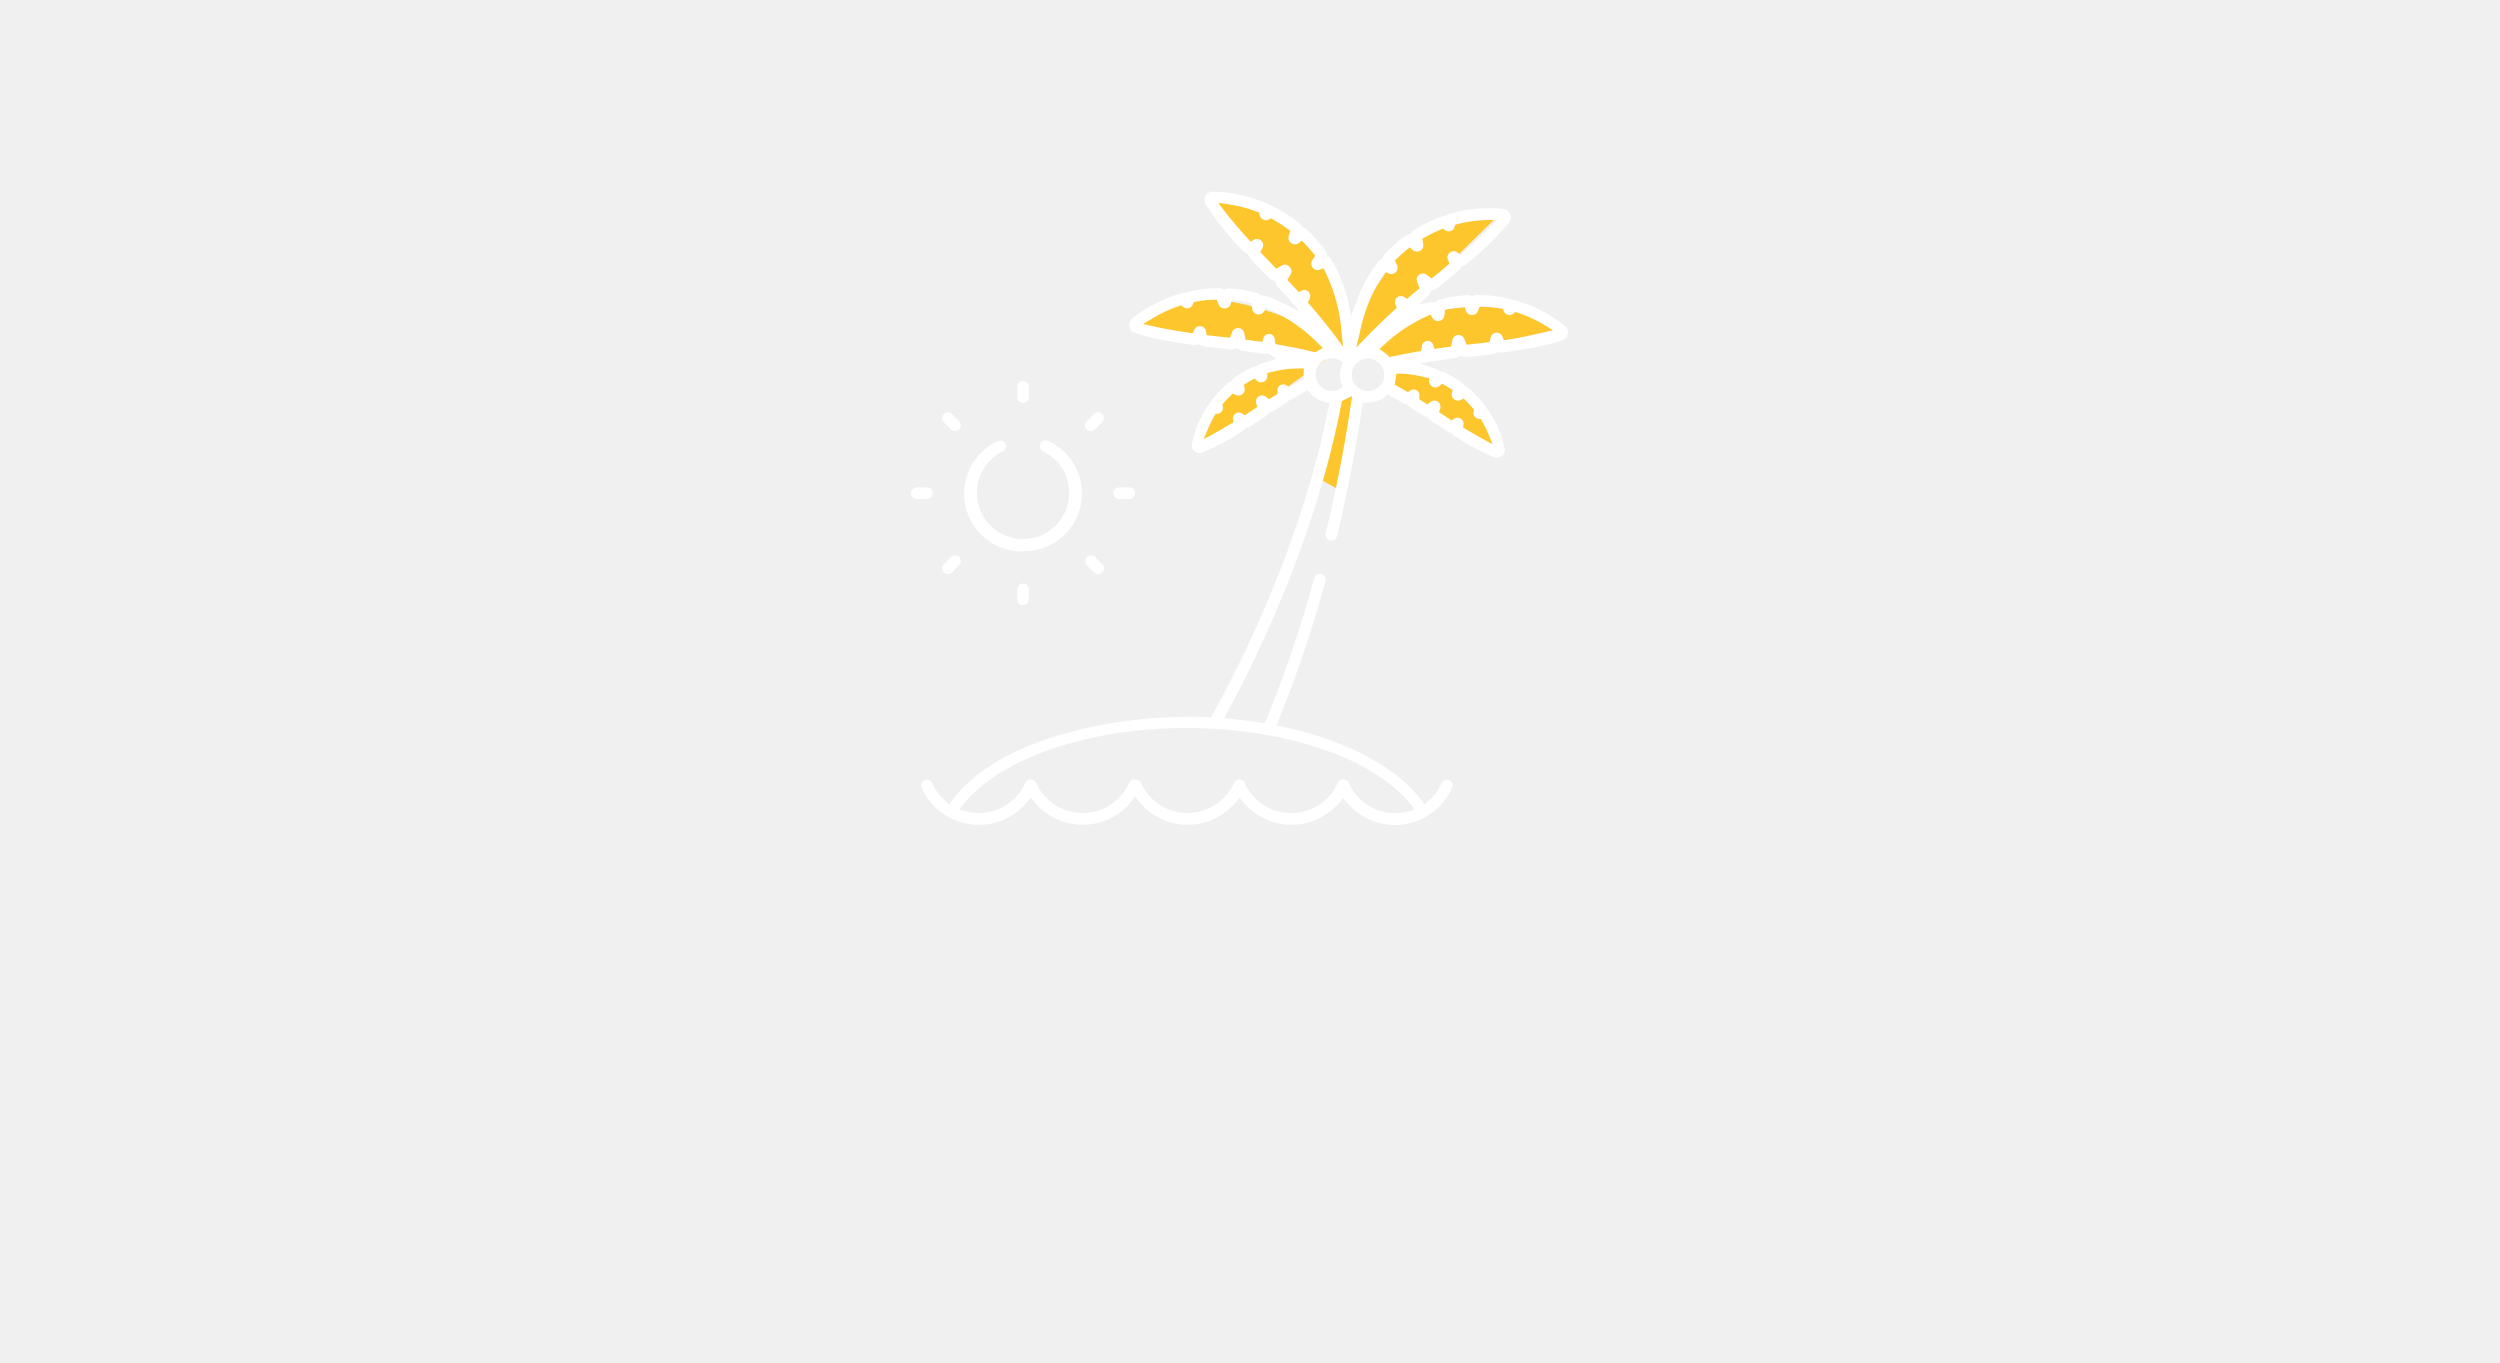
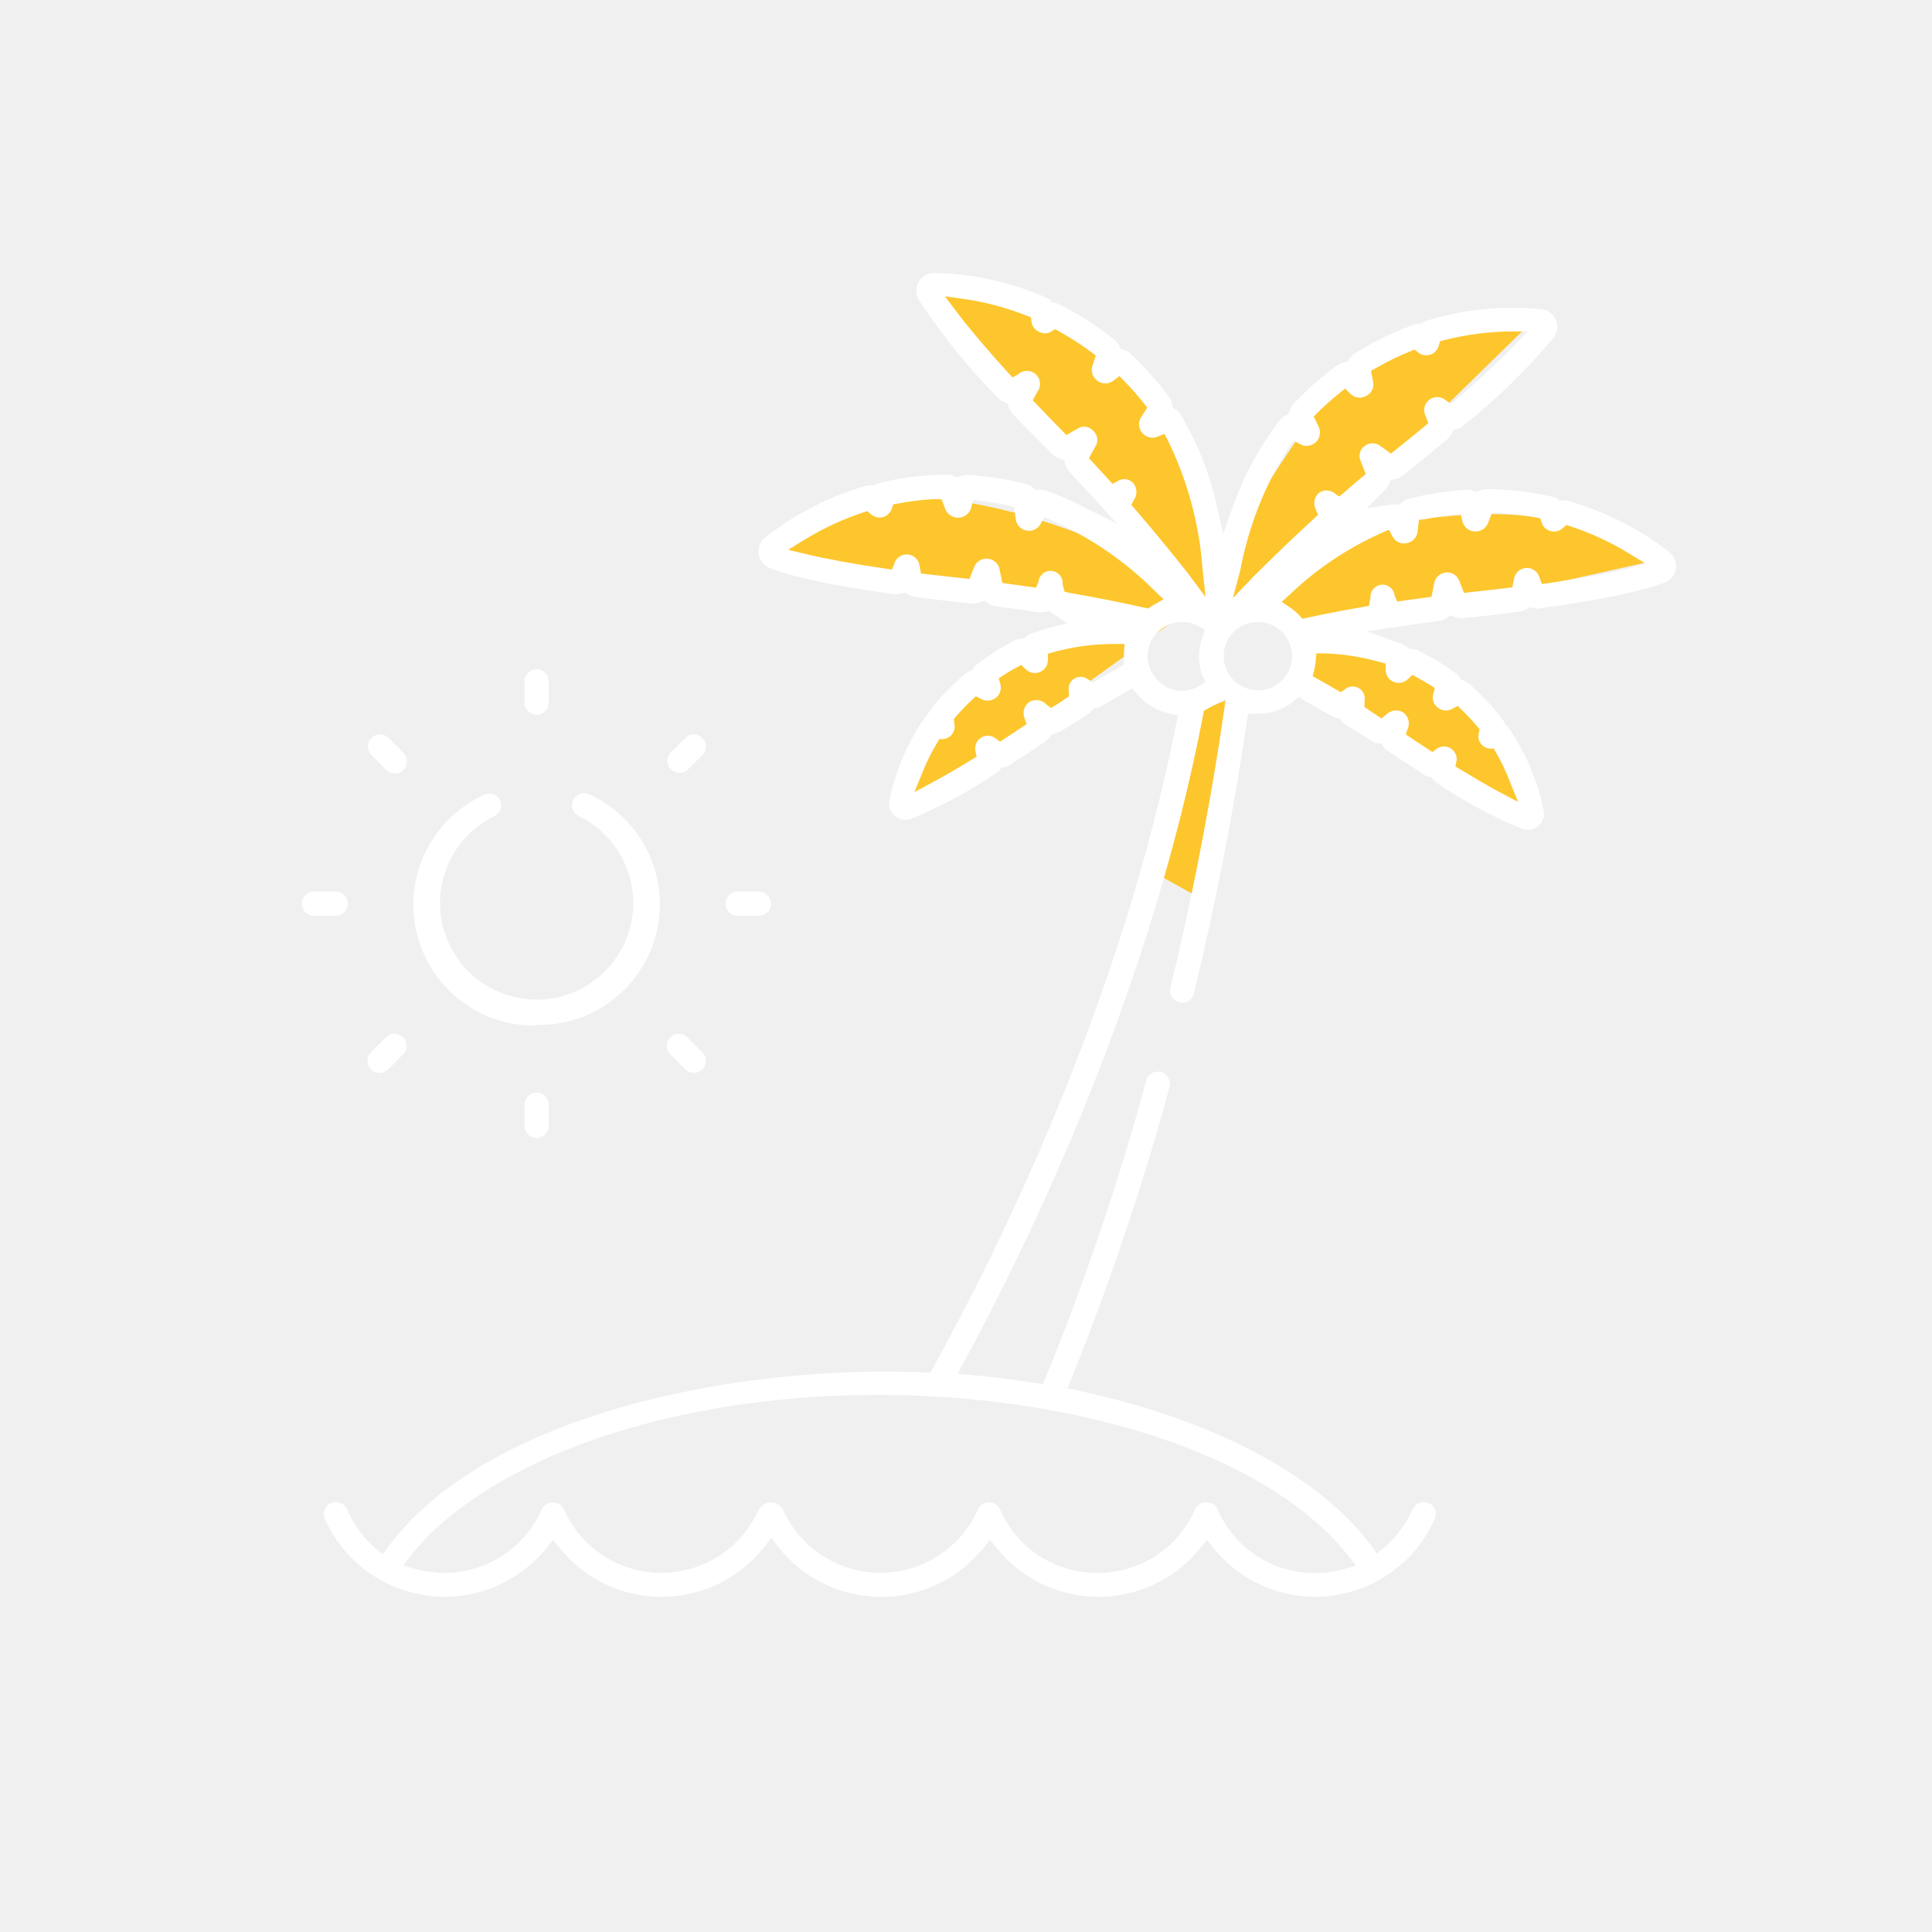
- <svg xmlns="http://www.w3.org/2000/svg" viewBox="0 0 433 236">
-   <path fill="#fdc62d" d="M231.65 69.61l-3.67 13.04 3.71 2.06 4.4-16.82-4.44 1.72z" />
-   <path d="M239.79 62.59l2.21 6 8 4.3 8.44 4.63s1-5.66-3.25-8.06-8.54-5-8.54-5l-1.75-1.88 25-5.6s-5.77-4.62-16.51-3.71-11.39 1.2-11.39 1.2l18.15-17.76s-12.69 2.57-15.6 4.8-10.79 15.6-10.79 15.6-4-14.23-8.84-17.83S209.67 34 209.67 34L229 57.81s-11.48-6.19-21.08-6-10.81 5.32-10.81 5.32l26.4 4.67s-12.87 6.56-13.8 9.34-2 6.89-2 6.89l23.73-17.08z" fill="#fdc62d" />
-   <path d="M177.19 69.77a1 1 0 0 0 1-1V67a1 1 0 1 0-2 0v1.76a1 1 0 0 0 1 1.01zM177.19 104.82a1 1 0 0 0 1-1v-1.75a1 1 0 0 0-2 0v1.75a1 1 0 0 0 1 1zM164.71 74.35a1 1 0 1 0 1.42-1.41l-1.24-1.24a1 1 0 0 0-1.42 0 1 1 0 0 0-.29.7 1 1 0 0 0 .29.71zM189.67 96.48a1 1 0 0 0-1.41 0 1 1 0 0 0 0 1.42l1.24 1.24a1 1 0 0 0 .71.29 1 1 0 0 0 .71-.29 1 1 0 0 0 .29-.71 1 1 0 0 0-.29-.7zM161.55 85.42a1 1 0 0 0-1-1h-1.76a1 1 0 0 0 0 2h1.76a1 1 0 0 0 1-1zM196.6 85.42a1 1 0 0 0-1-1h-1.76a1 1 0 0 0 0 2h1.76a1 1 0 0 0 1-1zM163.18 98.43a1 1 0 0 0 .29.71 1 1 0 0 0 1.42 0l1.24-1.24a1 1 0 0 0 0-1.42 1 1 0 0 0-.71-.29 1 1 0 0 0-.71.29l-1.24 1.25a1 1 0 0 0-.29.7zM189.67 74.35l1.25-1.24a1 1 0 0 0 .29-.71 1 1 0 0 0-1-1 1 1 0 0 0-.71.3l-1.24 1.24a1 1 0 1 0 1.41 1.41z" fill="#fff" />
-   <path d="M262.42 52a1.1 1.1 0 0 0-.35-.05h-.19l-.17-.09a1.35 1.35 0 0 0-.35-.14 24.94 24.94 0 0 0-5.52-.65 1.38 1.38 0 0 0-.56.12l-.27.12-.27-.1a1.27 1.27 0 0 0-.58-.1 25.53 25.53 0 0 0-4.78.76 1.41 1.41 0 0 0-.56.28l-.22.19h-.3a1.3 1.3 0 0 0-.34 0l-2.08.32 1.49-1.48a1.81 1.81 0 0 0 .38-.55l.14-.33.36-.07a1.73 1.73 0 0 0 .7-.33l.28-.23c.8-.64 1.91-1.54 3.29-2.69a1.41 1.41 0 0 0 .41-.53l.14-.27.29-.09a1.42 1.42 0 0 0 .58-.31 52.33 52.33 0 0 0 7.45-7.27 1.47 1.47 0 0 0-1-2.34 24.37 24.37 0 0 0-9.51.94 1.74 1.74 0 0 0-.34.16l-.15.1h-.18a1.16 1.16 0 0 0-.37.07 24.92 24.92 0 0 0-5 2.43 1.27 1.27 0 0 0-.4.4l-.15.25-.3.06a1.23 1.23 0 0 0-.54.23 25.73 25.73 0 0 0-3.64 3.19 1.43 1.43 0 0 0-.31.55l-.09.28-.26.13a1.34 1.34 0 0 0-.47.38 25.59 25.59 0 0 0-3.84 7.17l-.79 2.2-.52-2.28a25.4 25.4 0 0 0-3-7.56 1.24 1.24 0 0 0-.41-.44l-.25-.16-.05-.29a1.42 1.42 0 0 0-.25-.58 25.65 25.65 0 0 0-3.22-3.62 1.28 1.28 0 0 0-.51-.29l-.28-.09-.12-.27a1.43 1.43 0 0 0-.36-.45 25 25 0 0 0-4.68-3 1.9 1.9 0 0 0-.36-.12h-.18l-.14-.12a1.61 1.61 0 0 0-.31-.19 24.12 24.12 0 0 0-9.34-2.06 1.45 1.45 0 0 0-1.27.74 1.42 1.42 0 0 0 0 1.46 52.16 52.16 0 0 0 6.53 8.1 1.36 1.36 0 0 0 .54.38l.28.12.1.29a1.58 1.58 0 0 0 .35.58c1.23 1.3 2.22 2.31 3 3.06l.25.25a1.57 1.57 0 0 0 .66.41l.35.11.1.35a1.68 1.68 0 0 0 .4.71c.47.49.94 1 1.39 1.48l2.47 2.77-3.3-1.64a21.82 21.82 0 0 0-2.59-1.1 1.32 1.32 0 0 0-.59-.07h-.3l-.23-.19a1.61 1.61 0 0 0-.55-.29 25.67 25.67 0 0 0-4.78-.75 1.41 1.41 0 0 0-.58.09l-.28.11-.27-.12a1.31 1.31 0 0 0-.55-.13 24.52 24.52 0 0 0-5.53.66 1.28 1.28 0 0 0-.34.14l-.17.09H205a1 1 0 0 0-.36 0 24.17 24.17 0 0 0-8.51 4.33 1.47 1.47 0 0 0 .41 2.51c1.34.51 4.19 1.28 10.19 2.11a1.48 1.48 0 0 0 .66-.05l.29-.08.26.16a1.74 1.74 0 0 0 .64.22c1.26.16 2.61.32 4 .47l.57.06a1.65 1.65 0 0 0 .76-.1l.34-.14.3.21a1.75 1.75 0 0 0 .76.28c1.1.14 2.2.29 3.27.45a1.61 1.61 0 0 0 .69 0l.29-.08 1.58 1-1.45.45a16 16 0 0 0-1.57.5 1.26 1.26 0 0 0-.39.23l-.17.15h-.22a1.43 1.43 0 0 0-.46.13 19.56 19.56 0 0 0-3.18 1.91 1.3 1.3 0 0 0-.3.32l-.12.19-.22.08a1.17 1.17 0 0 0-.36.21 19.51 19.51 0 0 0-2.92 3.11 1.23 1.23 0 0 0-.14.25l-.17.23a.91.91 0 0 0-.18.21 18.52 18.52 0 0 0-2.85 6.75 1.29 1.29 0 0 0 .45 1.27 1.32 1.32 0 0 0 1.33.25 38.73 38.73 0 0 0 7-3.76 1.61 1.61 0 0 0 .37-.32l.14-.19h.23a1.41 1.41 0 0 0 .45-.2c1.11-.71 2-1.31 2.65-1.75l.27-.17a1.52 1.52 0 0 0 .4-.4l.15-.23.28-.06a1.5 1.5 0 0 0 .54-.22c.71-.45 1.42-.9 2.11-1.32a1.7 1.7 0 0 0 .38-.33l.15-.19h.24A1.42 1.42 0 0 0 224 69c.68-.4 1.36-.79 2-1.16l.5-.28.37.44a4.86 4.86 0 0 0 2.74 1.67l.67.14-.14.66c-4.57 23-14.59 43.31-20.16 53.38l-.21.37h-.42c-15.76-.68-36.43 3.52-44.51 14.48l-.43.59-.56-.47a8.88 8.88 0 0 1-2.39-3.18 1 1 0 0 0-.55-.53 1 1 0 0 0-.77 0 1 1 0 0 0-.52.55 1 1 0 0 0 0 .77 10.84 10.84 0 0 0 18.38 2.36l.53-.67.54.67a10.77 10.77 0 0 0 8.44 4.06h.08a10.81 10.81 0 0 0 8.48-4.18l.54-.7.54.7a10.76 10.76 0 0 0 8.47 4.18h.07a10.76 10.76 0 0 0 8.45-4.06l.54-.67.54.67a10.75 10.75 0 0 0 8.44 4.06 10.79 10.79 0 0 0 8.44-4l.54-.67.53.67a10.83 10.83 0 0 0 18.34-2.4 1 1 0 0 0-.51-1.32 1 1 0 0 0-.76 0 1 1 0 0 0-.56.53 8.82 8.82 0 0 1-2.4 3.19l-.56.47-.43-.59c-4.3-5.85-13.2-10.56-24.4-12.92l-.8-.16.31-.77a217.14 217.14 0 0 0 8.17-24.24 1 1 0 0 0-.09-.76 1 1 0 0 0-1.84.22 214.51 214.51 0 0 1-8.35 24.66l-.21.5-.54-.08c-1.8-.29-3.66-.52-5.52-.69l-1-.09.49-.92c5.53-10.18 15.45-30.7 19.84-53.66l.06-.33 1.81-1-.22 1.31c-.74 5.08-2.1 13.12-4.39 22.61a1 1 0 0 0 .74 1.2.94.94 0 0 0 .75-.11 1 1 0 0 0 .45-.62 255.2 255.2 0 0 0 4.4-22.56l.08-.61h.62A4.82 4.82 0 0 0 240 68.6l.37-.3.41.23c.73.4 1.47.83 2.22 1.27a1.66 1.66 0 0 0 .48.19l.24.05.15.18a2.05 2.05 0 0 0 .38.34c.69.42 1.4.86 2.11 1.32a1.5 1.5 0 0 0 .54.22l.28.05.15.24a1.48 1.48 0 0 0 .4.39l.18.12c.65.44 1.56 1 2.74 1.81a1.27 1.27 0 0 0 .45.19l.23.06.15.19a1.59 1.59 0 0 0 .36.32 40.22 40.22 0 0 0 7 3.76 1.36 1.36 0 0 0 1.34-.25 1.32 1.32 0 0 0 .44-1.28 18.38 18.38 0 0 0-2.9-6.7.91.91 0 0 0-.18-.21l-.17-.23a1 1 0 0 0-.14-.24 18.29 18.29 0 0 0-2.91-3.12 1.36 1.36 0 0 0-.32-.2l-.22-.08-.12-.19a1.3 1.3 0 0 0-.3-.32 19.64 19.64 0 0 0-3.18-1.92 1.21 1.21 0 0 0-.46-.12h-.22l-.17-.15a1.09 1.09 0 0 0-.39-.23l-3-1.07 2.75-.41c1-.16 2.09-.3 3.15-.44a1.75 1.75 0 0 0 .77-.28l.3-.21.33.14a1.84 1.84 0 0 0 .77.1h.45c.85-.09 2.34-.25 4.13-.48a1.8 1.8 0 0 0 .64-.22l.26-.16.29.08a1.33 1.33 0 0 0 .66 0c6-.83 8.85-1.6 10.19-2.11a1.46 1.46 0 0 0 .41-2.5 24 24 0 0 0-8.62-4.43zm-18 87.41l.63.81-1 .28a8.77 8.77 0 0 1-10.38-4.75 1 1 0 0 0-1-.77 1 1 0 0 0-1 .69 8.73 8.73 0 0 1-8 5.15h-.1a8.71 8.71 0 0 1-8-5.25 1 1 0 0 0-.92-.59 1 1 0 0 0-.91.59 8.84 8.84 0 0 1-16.15 0 1.15 1.15 0 0 0-2 0 8.83 8.83 0 0 1-16.14 0 1 1 0 0 0-.92-.59 1 1 0 0 0-.91.59 8.85 8.85 0 0 1-10.49 4.92l-1-.28.63-.8c2.84-3.62 7.83-6.89 14.05-9.21 22.01-8.2 53.49-3.63 63.6 9.23zm-18.56-73.8l-.38.21c-.62.34-1.23.69-1.86 1l-.37.22-.36-.25a1 1 0 0 0-1.61 1v.43l-1.48.93-.39-.31a1.15 1.15 0 0 0-1.43-.18 1.11 1.11 0 0 0-.37 1.32l.17.5-.44.29-1.36.9-.4.26-.38-.28a1.05 1.05 0 0 0-1.66 1l.1.47-.41.25c-1.12.69-2.15 1.29-3.06 1.78l-1.68.91.72-1.77a16.37 16.37 0 0 1 1.17-2.33l.17-.29h.34a1.07 1.07 0 0 0 .74-.44 1 1 0 0 0 .16-.84l-.07-.33.22-.26a17 17 0 0 1 1.23-1.31l.35-.34.43.22a1.1 1.1 0 0 0 1.23-.09 1.06 1.06 0 0 0 .37-1.14l-.13-.48.42-.27c.34-.22.69-.43 1-.59l.44-.24.36.34a1.08 1.08 0 0 0 1.2.24 1.05 1.05 0 0 0 .65-1v-.51l.49-.14a18.84 18.84 0 0 1 5.12-.67h.74l-.05.74a5.42 5.42 0 0 0 0 .57zm-4.47-5.94l-.47-.08-.13-.65a1 1 0 0 0-2-.2l-.21.49-.53-.08-1.83-.25-.49-.07-.22-1.13a1.08 1.08 0 0 0-1-.87 1.07 1.07 0 0 0-1.1.68l-.39 1-.52-.06c-1-.11-2-.22-3-.34l-.5-.06-.15-.79a1.07 1.07 0 0 0-2-.17l-.25.64-.54-.08c-2.59-.38-4.75-.77-6.44-1.17l-1.62-.36 1.42-.87a23 23 0 0 1 4.8-2.25l.37-.12.3.26a1.1 1.1 0 0 0 1 .23 1.09 1.09 0 0 0 .72-.68l.13-.37.39-.07a21.81 21.81 0 0 1 3.11-.37h.49l.32.84a1.13 1.13 0 0 0 1.15.7 1.12 1.12 0 0 0 1-.87l.14-.6.61.07q.88.1 1.77.27l.58.11.48.11.11.94a1.09 1.09 0 0 0 .92 1 1.07 1.07 0 0 0 1.15-.56l.3-.56.57.25a28.13 28.13 0 0 1 8.63 6.05l.66.63-.8.46a1.65 1.65 0 0 0-.25.15l-.24.15-.28-.06c-1.96-.49-4.03-.9-6.17-1.27zm11 6.85l.2.55-.5.28a2.74 2.74 0 0 1-3.68-.82 2.75 2.75 0 0 1 .39-3.73 2.81 2.81 0 0 1 3.29-.36l.5.29-.2.54a4.9 4.9 0 0 0-.06 3.27zm-1.22-8.44c-1.31-1.72-2.77-3.52-4.35-5.35l-.31-.36.22-.42a1.14 1.14 0 0 0-.08-1.41 1 1 0 0 0-1.24-.18l-.47.25-.36-.4-1.25-1.36-.34-.36.55-1a1 1 0 0 0-.2-1.28A1 1 0 0 0 222 46l-.94.54-.37-.38c-.72-.73-1.41-1.45-2.07-2.14l-.34-.36.38-.7a1.08 1.08 0 0 0-1.59-1.37l-.47.26-.37-.4c-1.75-1.93-3.18-3.61-4.23-5l-1-1.32 1.65.23a23.11 23.11 0 0 1 5.09 1.32l.37.14.06.39a1 1 0 0 0 .61.81 1 1 0 0 0 1 0l.34-.21.34.19a23.6 23.6 0 0 1 2.63 1.69l.4.3-.28.85a1.12 1.12 0 0 0 1.79 1.21l.48-.38.43.44a23.3 23.3 0 0 1 1.58 1.79l.3.39-.51.79a1.11 1.11 0 0 0 1.35 1.62l.58-.24.29.55a28.85 28.85 0 0 1 2.87 10.61l.26 2.45zm4.31-.31a28.55 28.55 0 0 1 4.1-10.19l.36-.51.54.3A1.11 1.11 0 0 0 242 46l-.41-.85.34-.35c.52-.52 1.16-1.08 1.78-1.59l.48-.38.43.43a1.11 1.11 0 0 0 1.31.19 1.08 1.08 0 0 0 .57-1.2l-.17-.89.43-.24a22.78 22.78 0 0 1 2.81-1.37l.37-.15.31.25a1.07 1.07 0 0 0 1.69-.56l.11-.38.38-.1a23.59 23.59 0 0 1 5.21-.71h1.67l-1.16 1.2c-1.2 1.24-2.82 2.74-4.79 4.46l-.41.35-.44-.32a1.08 1.08 0 0 0-1.74 1.18l.29.74-.38.31c-.73.61-1.51 1.24-2.31 1.88l-.41.33-.87-.64a1.07 1.07 0 0 0-1.3 0 1 1 0 0 0-.34 1.24l.43 1.09-.38.31c-.48.4-1 .8-1.41 1.21l-.41.34-.43-.3a1.07 1.07 0 0 0-1.26 0 1.14 1.14 0 0 0-.24 1.39l.17.44-.35.32a109.3 109.3 0 0 0-4.95 4.79l-1.7 1.77zm4.29 7.12a2.83 2.83 0 1 1-2.77-2.8 2.83 2.83 0 0 1 2.73 2.82zm7.27.49l.49.14v.51a1.06 1.06 0 0 0 .65 1 1.1 1.1 0 0 0 1.2-.24l.36-.34.44.24c.29.16.64.37 1 .58l.42.27-.13.49a1.05 1.05 0 0 0 .38 1.14 1.07 1.07 0 0 0 1.2.09l.44-.24.36.35c.43.42.85.87 1.23 1.32l.22.26-.07.33a1 1 0 0 0 .16.84 1.07 1.07 0 0 0 .74.44h.34l.17.29a16.91 16.91 0 0 1 1.17 2.33l.72 1.78-1.68-.91c-.91-.5-1.94-1.1-3.06-1.78l-.41-.25.1-.47a1.05 1.05 0 0 0-1.66-1l-.38.28-.4-.26-1.36-.9-.44-.3.17-.49a1.13 1.13 0 0 0-.36-1.32 1.16 1.16 0 0 0-1.44.18l-.38.31-1.41-.89v-.48a1 1 0 0 0-1.61-1l-.36.24-.37-.21-1.49-.85-.46-.26.13-.51a5.71 5.71 0 0 0 .12-.74l.06-.64h.65a18.59 18.59 0 0 1 4.51.69zm20.41-7.7c-1.7.4-3.87.79-6.44 1.17l-.54.08-.2-.51a1.08 1.08 0 0 0-2.1.05l-.15.78-.49.06c-1 .12-1.94.23-3 .34l-.52.06-.39-1a1.08 1.08 0 0 0-2.07.18l-.23 1.15-.48.06-1.84.25-.52.08-.21-.49a1 1 0 0 0-2 .19l-.14.66-.46.08c-1.62.28-3.18.58-4.65.9l-.38.08-.26-.28a4.48 4.48 0 0 0-.75-.63l-.71-.49.64-.58a26.93 26.93 0 0 1 7.66-5.14l.58-.25.29.56a1.06 1.06 0 0 0 1.18.55 1.08 1.08 0 0 0 .9-1l.11-.93.47-.11a23.75 23.75 0 0 1 2.36-.38l.61-.07.13.6a1.12 1.12 0 0 0 2.13.17l.33-.84h.49a22 22 0 0 1 3.11.37l.39.07.13.37a1 1 0 0 0 .74.69 1.06 1.06 0 0 0 1-.24l.3-.26.38.12a23.46 23.46 0 0 1 4.77 2.21l1.42.87z" fill="#fff" />
-   <path d="M177.19 95.46a10 10 0 0 0 4.37-19.09 1 1 0 0 0-.76-.05 1 1 0 0 0-.57.51 1 1 0 0 0 .46 1.34 8 8 0 1 1-7 0 1 1 0 0 0 .46-1.34 1 1 0 0 0-.57-.51 1.26 1.26 0 0 0-.33 0 .91.91 0 0 0-.43.1 10 10 0 0 0 4.36 19.09z" fill="#fff" />
+ <svg xmlns="http://www.w3.org/2000/svg" viewBox="0 0 160 160">
+   <path fill="#fdc62d" d="M98.9 59.03l-3.67 13.04 3.71 2.06 4.4-16.82-4.44 1.72z" />
+   <path d="M107 52l2.21 6 8 4.3 8.44 4.63s1-5.66-3.25-8.06-8.54-5-8.54-5L112.14 52l25-5.6s-5.77-4.62-16.51-3.71-11.4 1.19-11.4 1.19l18.17-17.75s-12.69 2.57-15.6 4.8-10.8 15.6-10.8 15.6-4-14.23-8.83-17.83-15.25-5.28-15.25-5.28l19.29 23.8s-11.48-6.18-21.08-6-10.81 5.32-10.81 5.32l26.4 4.67s-12.87 6.56-13.8 9.34-2 6.89-2 6.89l23.77-17.09z" fill="#fdc62d" />
+   <path d="M44.44 59.19a1 1 0 0 0 1-1v-1.76a1 1 0 0 0-2 0v1.76a1 1 0 0 0 1 1zm0 35.05a1 1 0 0 0 1-1v-1.75a1 1 0 0 0-2 0v1.75a1 1 0 0 0 1 1zM32 63.77a1 1 0 0 0 1.42-1.41l-1.24-1.24a1 1 0 0 0-1.42 0 1 1 0 0 0-.29.7 1 1 0 0 0 .29.71zM56.92 85.9a1 1 0 0 0-1.41 0 1 1 0 0 0 0 1.42l1.24 1.24a1 1 0 0 0 .71.29 1 1 0 0 0 .71-.29 1 1 0 0 0 .29-.71 1 1 0 0 0-.29-.7zM28.8 74.84a1 1 0 0 0-1-1H26a1 1 0 1 0 0 2h1.8a1 1 0 0 0 1-1zm35.05 0a1 1 0 0 0-1-1h-1.76a1 1 0 0 0 0 2h1.76a1 1 0 0 0 1-1zM30.43 87.85a1 1 0 0 0 .29.71 1 1 0 0 0 1.42 0l1.24-1.24a1 1 0 0 0 0-1.42 1 1 0 0 0-.71-.29 1 1 0 0 0-.71.29l-1.24 1.25a1 1 0 0 0-.29.7zm26.49-24.08l1.25-1.24a1 1 0 0 0 .29-.71 1 1 0 0 0-1-1 1 1 0 0 0-.71.3l-1.24 1.24a1 1 0 0 0 1.41 1.41z" fill="#fff" />
+   <path d="M129.67 41.44a1.1 1.1 0 0 0-.35 0h-.19l-.13-.14a1.35 1.35 0 0 0-.35-.14 24.94 24.94 0 0 0-5.52-.65 1.38 1.38 0 0 0-.56.12l-.27.12-.27-.1a1.27 1.27 0 0 0-.58-.1 25.53 25.53 0 0 0-4.78.76 1.41 1.41 0 0 0-.56.28l-.22.19h-.3a1.3 1.3 0 0 0-.34 0l-2.08.32 1.49-1.48a1.81 1.81 0 0 0 .38-.55l.14-.33.36-.07a1.73 1.73 0 0 0 .7-.33l.28-.23c.8-.64 1.91-1.54 3.29-2.69a1.41 1.41 0 0 0 .41-.53l.14-.27.29-.09a1.42 1.42 0 0 0 .58-.31 52.33 52.33 0 0 0 7.45-7.27 1.47 1.47 0 0 0-1-2.34 24.37 24.37 0 0 0-9.51.94 1.74 1.74 0 0 0-.34.16l-.15.1h-.18a1.16 1.16 0 0 0-.37.07 24.92 24.92 0 0 0-5 2.43 1.27 1.27 0 0 0-.4.4l-.15.25-.3.06a1.23 1.23 0 0 0-.54.23 25.73 25.73 0 0 0-3.62 3.21 1.43 1.43 0 0 0-.31.55l-.09.28-.26.13a1.34 1.34 0 0 0-.47.38 25.59 25.59 0 0 0-3.9 7.2l-.79 2.2-.52-2.28a25.4 25.4 0 0 0-3-7.56 1.24 1.24 0 0 0-.41-.44l-.25-.16-.05-.29a1.42 1.42 0 0 0-.25-.58 25.65 25.65 0 0 0-3.22-3.62 1.28 1.28 0 0 0-.51-.29l-.28-.09-.12-.27a1.43 1.43 0 0 0-.36-.45 25 25 0 0 0-4.68-3 1.9 1.9 0 0 0-.36-.12h-.18l-.11-.19a1.61 1.61 0 0 0-.31-.19 24.12 24.12 0 0 0-9.34-2.06 1.45 1.45 0 0 0-1.27.74 1.42 1.42 0 0 0 0 1.46 52.16 52.16 0 0 0 6.53 8.1 1.36 1.36 0 0 0 .54.38l.28.12.1.29a1.58 1.58 0 0 0 .35.58c1.23 1.3 2.22 2.31 3 3.06l.25.25a1.57 1.57 0 0 0 .66.41l.35.11.1.35a1.68 1.68 0 0 0 .4.71c.47.49.94 1 1.39 1.48l2.49 2.72-3.3-1.64a21.82 21.82 0 0 0-2.59-1.1 1.32 1.32 0 0 0-.59-.07h-.3l-.23-.19a1.46 1.46 0 0 0-.55-.29 25.67 25.67 0 0 0-4.78-.75 1.41 1.41 0 0 0-.58.09l-.28.11-.32-.09a1.31 1.31 0 0 0-.55-.13 24.52 24.52 0 0 0-5.53.66 1.28 1.28 0 0 0-.34.14l-.17.09h-.19a1 1 0 0 0-.36 0 24.17 24.17 0 0 0-8.51 4.33 1.47 1.47 0 0 0 .41 2.51C65.1 47.6 68 48.37 74 49.2a1.48 1.48 0 0 0 .66-.05l.29-.08.26.16a1.74 1.74 0 0 0 .64.22c1.26.16 2.61.32 4 .47l.57.06a1.65 1.65 0 0 0 .76-.1l.34-.14.3.21a1.75 1.75 0 0 0 .76.28c1.1.14 2.2.29 3.27.45a1.61 1.61 0 0 0 .69 0l.29-.08 1.58 1-1.49.4a16 16 0 0 0-1.57.5 1.26 1.26 0 0 0-.39.23l-.17.15h-.22a1.73 1.73 0 0 0-.46.12 20.38 20.38 0 0 0-3.18 2 1.3 1.3 0 0 0-.3.32l-.12.19-.22.08a1.17 1.17 0 0 0-.36.21A19.51 19.51 0 0 0 77 58.86a1.23 1.23 0 0 0-.14.25l-.17.23a.91.91 0 0 0-.18.21 18.52 18.52 0 0 0-2.85 6.75 1.29 1.29 0 0 0 .45 1.27 1.32 1.32 0 0 0 1.33.25 38.73 38.73 0 0 0 7-3.76 1.61 1.61 0 0 0 .37-.32l.14-.19h.23a1.41 1.41 0 0 0 .45-.2c1.11-.71 2-1.31 2.65-1.75l.27-.17a1.52 1.52 0 0 0 .4-.4l.15-.23.28-.06a1.5 1.5 0 0 0 .54-.22c.71-.45 1.42-.9 2.11-1.32a1.7 1.7 0 0 0 .38-.33l.15-.19.24-.05a1.42 1.42 0 0 0 .48-.19c.68-.4 1.36-.79 2-1.16l.5-.28.37.44a4.86 4.86 0 0 0 2.74 1.67l.67.14-.14.66c-4.57 23-14.59 43.31-20.16 53.38l-.21.37h-.42c-15.76-.68-36.43 3.52-44.51 14.48l-.43.59-.56-.47a8.88 8.88 0 0 1-2.38-3.26 1 1 0 0 0-.55-.53 1 1 0 0 0-.77 0 1 1 0 0 0-.52.55 1 1 0 0 0 0 .77 10.84 10.84 0 0 0 18.36 2.39l.53-.67.54.67a10.77 10.77 0 0 0 8.44 4.06h.08a10.81 10.81 0 0 0 8.48-4.18l.54-.7.54.7a10.76 10.76 0 0 0 8.47 4.18H73a10.76 10.76 0 0 0 8.45-4.06l.54-.67.54.67a10.75 10.75 0 0 0 8.44 4.06 10.79 10.79 0 0 0 8.44-4.05l.54-.67.53.67a10.83 10.83 0 0 0 18.34-2.4 1 1 0 0 0-.51-1.32 1 1 0 0 0-.76 0 1 1 0 0 0-.56.53 8.82 8.82 0 0 1-2.4 3.19l-.56.47-.43-.59c-4.3-5.85-13.2-10.56-24.4-12.92l-.8-.17.31-.76A216.63 216.63 0 0 0 96.86 90a1 1 0 0 0-.7-1.22 1 1 0 0 0-1.23.69 214.51 214.51 0 0 1-8.35 24.66l-.21.5-.54-.08c-1.8-.29-3.66-.52-5.52-.69l-1-.09.49-.92c5.53-10.18 15.45-30.7 19.84-53.66l.06-.33 1.81-1-.19 1.34c-.74 5.08-2.1 13.12-4.39 22.61a1 1 0 0 0 .74 1.2.94.94 0 0 0 .75-.11 1 1 0 0 0 .45-.62 255.2 255.2 0 0 0 4.4-22.56l.08-.61h.62a4.82 4.82 0 0 0 3.26-1.11l.37-.3.4.3c.73.4 1.47.83 2.22 1.27a1.66 1.66 0 0 0 .48.19l.24.05.15.18a2.05 2.05 0 0 0 .38.34c.69.42 1.4.86 2.11 1.32a1.5 1.5 0 0 0 .54.22h.28l.15.24a1.48 1.48 0 0 0 .4.39l.18.12c.65.44 1.56 1 2.74 1.81a1.27 1.27 0 0 0 .45.19l.23.06.15.19a1.59 1.59 0 0 0 .36.32 40.22 40.22 0 0 0 7 3.76 1.36 1.36 0 0 0 1.34-.25 1.32 1.32 0 0 0 .44-1.28 18.38 18.38 0 0 0-2.84-6.74.91.91 0 0 0-.18-.21l-.17-.23a1 1 0 0 0-.14-.24 18.29 18.29 0 0 0-2.91-3.12 1.36 1.36 0 0 0-.37-.21l-.22-.08-.12-.19a1.3 1.3 0 0 0-.3-.32 19.64 19.64 0 0 0-3.18-1.92 1.21 1.21 0 0 0-.46-.12h-.22l-.17-.15a1.09 1.09 0 0 0-.39-.23l-3-1.07 2.75-.41c1-.16 2.09-.3 3.15-.44a1.75 1.75 0 0 0 .77-.28l.3-.21.33.14a1.84 1.84 0 0 0 .77.1l.45-.05c.85-.09 2.34-.25 4.13-.48a1.8 1.8 0 0 0 .64-.22l.26-.16.29.08a1.33 1.33 0 0 0 .66 0c6-.83 8.85-1.6 10.19-2.11a1.46 1.46 0 0 0 .41-2.5 24 24 0 0 0-8.6-4.31zm-18 87.41l.63.81-1 .28a8.77 8.77 0 0 1-10.38-4.75 1 1 0 0 0-1-.77 1 1 0 0 0-1 .69 8.73 8.73 0 0 1-8 5.15h-.1a8.71 8.71 0 0 1-8-5.25 1 1 0 0 0-.92-.59 1 1 0 0 0-.91.59 8.84 8.84 0 0 1-16.15 0 1.15 1.15 0 0 0-2 0 8.83 8.83 0 0 1-16.14 0 1 1 0 0 0-.92-.59 1 1 0 0 0-.91.59 8.85 8.85 0 0 1-10.49 4.92l-1-.28.63-.8c2.84-3.62 7.83-6.89 14-9.21 22.06-8.22 53.54-3.64 63.65 9.21zM93.1 55.05l-.38.21-1.86 1.05-.37.22-.36-.25a1 1 0 0 0-1.61 1v.43l-1.48.93-.39-.31a1.15 1.15 0 0 0-1.43-.18 1.11 1.11 0 0 0-.37 1.32l.17.5-.44.29-1.36.9-.4.26-.38-.28a1.05 1.05 0 0 0-1.66 1.05l.1.47-.41.25c-1.12.69-2.15 1.29-3.06 1.78l-1.68.91.72-1.77a16.37 16.37 0 0 1 1.17-2.33l.17-.29h.34a1.07 1.07 0 0 0 .74-.44 1 1 0 0 0 .16-.84l-.03-.39.22-.26A17 17 0 0 1 80.46 58l.35-.34.43.22a1.1 1.1 0 0 0 1.23-.09 1.06 1.06 0 0 0 .37-1.14l-.13-.48.42-.27c.34-.22.69-.43 1-.59l.44-.24.36.34a1.08 1.08 0 0 0 1.2.24 1.05 1.05 0 0 0 .65-1v-.51l.49-.14a18.84 18.84 0 0 1 5.12-.67h.74l-.05.74a5.42 5.42 0 0 0 0 .57zm-4.47-5.94l-.47-.11-.16-.62a1 1 0 0 0-2-.2l-.21.49-.53-.08-1.83-.25-.43-.07-.22-1.13a1.08 1.08 0 0 0-1-.87 1.07 1.07 0 0 0-1.1.68l-.39 1-.52-.06c-1-.11-2-.22-3-.34l-.5-.06-.15-.79a1.07 1.07 0 0 0-2-.17l-.25.64-.54-.08c-2.59-.38-4.75-.77-6.44-1.17l-1.62-.39 1.42-.87a23 23 0 0 1 4.77-2.21l.37-.12.3.26a1.1 1.1 0 0 0 1 .23 1.09 1.09 0 0 0 .72-.68l.13-.37.39-.07a21.81 21.81 0 0 1 3.11-.37h.49l.32.84a1.13 1.13 0 0 0 1.15.7 1.12 1.12 0 0 0 1-.87l.14-.6.61.07q.89.1 1.77.27l.58.11.46.15.11.94a1.09 1.09 0 0 0 .92 1 1.07 1.07 0 0 0 1.15-.56l.3-.56.57.25A28.13 28.13 0 0 1 95.7 49l.66.63-.8.46a1.65 1.65 0 0 0-.25.15l-.24.15-.28-.06c-1.95-.44-4.02-.85-6.16-1.22zm11 6.85l.2.55-.5.28A2.74 2.74 0 0 1 95.6 56a2.75 2.75 0 0 1 .4-3.76 2.81 2.81 0 0 1 3.29-.36l.5.29-.2.54a4.9 4.9 0 0 0-.01 3.29zm-1.22-8.44C97.05 45.8 95.59 44 94 42.17l-.31-.36.22-.42a1.14 1.14 0 0 0-.07-1.39 1 1 0 0 0-1.24-.18l-.47.25-.36-.4-1.25-1.36-.34-.36.55-1a1 1 0 0 0-.2-1.28 1 1 0 0 0-1.28-.18l-.94.54-.37-.38c-.72-.73-1.41-1.45-2.07-2.14l-.34-.36.38-.7A1.08 1.08 0 0 0 84.32 31l-.47.26-.37-.4c-1.75-1.93-3.18-3.61-4.23-5l-1-1.32 1.65.23a23.11 23.11 0 0 1 5.1 1.36l.37.14.06.39a1 1 0 0 0 .61.81 1 1 0 0 0 1 0l.34-.21.34.19a23.6 23.6 0 0 1 2.63 1.69l.4.3-.28.85a1.12 1.12 0 0 0 1.75 1.23l.48-.38.43.44a23.3 23.3 0 0 1 1.58 1.79l.3.39-.51.79a1.11 1.11 0 0 0 1.35 1.62l.58-.24.29.55A28.85 28.85 0 0 1 99.58 47l.26 2.45zm4.31-.31A28.55 28.55 0 0 1 106.77 37l.36-.51.54.3a1.11 1.11 0 0 0 1.54-1.44l-.41-.85.34-.35c.52-.52 1.16-1.08 1.78-1.59l.48-.38.43.43a1.09 1.09 0 0 0 1.31.18 1.06 1.06 0 0 0 .57-1.19l-.17-.89.43-.24a22.78 22.78 0 0 1 2.81-1.37l.37-.15.31.25a1.07 1.07 0 0 0 1.69-.56l.11-.38.38-.1a23.59 23.59 0 0 1 5.21-.71h1.67l-1.16 1.2c-1.2 1.24-2.82 2.74-4.79 4.46l-.41.35-.44-.32a1.08 1.08 0 0 0-1.72 1.17l.29.74-.38.31c-.73.61-1.51 1.24-2.31 1.88l-.41.33-.87-.64a1.07 1.07 0 0 0-1.3 0 1 1 0 0 0-.34 1.24l.43 1.09-.38.31c-.48.4-.95.8-1.41 1.21l-.41.34-.43-.3a1.07 1.07 0 0 0-1.26 0 1.14 1.14 0 0 0-.24 1.39l.17.44-.35.32c-1.78 1.62-3.44 3.23-5 4.79l-1.7 1.77zm4.28 7.12a2.83 2.83 0 1 1-2.73-2.82 2.83 2.83 0 0 1 2.73 2.82zm7.27.49l.49.14v.51a1.06 1.06 0 0 0 .65 1 1.1 1.1 0 0 0 1.2-.24l.36-.34.44.24c.29.16.64.37 1 .58l.42.27-.13.49a1.05 1.05 0 0 0 .38 1.14 1.07 1.07 0 0 0 1.2.09l.44-.24.36.35a17 17 0 0 1 1.23 1.32l.22.26-.07.33a1 1 0 0 0 .16.84 1 1 0 0 0 .74.43h.34l.17.29a16.91 16.91 0 0 1 1.13 2.35l.72 1.78-1.72-.91c-.91-.5-1.94-1.1-3.06-1.78l-.41-.25.1-.47a1.05 1.05 0 0 0-1.63-1l-.38.28-.4-.26-1.36-.9-.44-.3.17-.49a1.13 1.13 0 0 0-.36-1.32 1.16 1.16 0 0 0-1.44.18l-.38.31-1.41-.94v-.48a1 1 0 0 0-1.61-1l-.36.24-.37-.21c-.5-.3-1-.58-1.49-.85l-.46-.26.13-.51a5.71 5.71 0 0 0 .12-.74l.06-.64h.65a18.59 18.59 0 0 1 4.56.71zm20.41-7.7c-1.7.4-3.87.79-6.44 1.17l-.54.08-.2-.51a1.08 1.08 0 0 0-2.1 0l-.15.78-.49.06c-1 .12-1.94.23-3 .34l-.52.06-.39-1a1.08 1.08 0 0 0-2.07.18l-.23 1.15-.48.06-1.84.25-.52.08-.21-.49a1 1 0 0 0-2 .19l-.14.66-.46.08c-1.62.28-3.18.58-4.65.9l-.38.08-.26-.28a4.48 4.48 0 0 0-.75-.63l-.71-.49.64-.58a26.93 26.93 0 0 1 7.66-5.14l.58-.25.29.56a1.06 1.06 0 0 0 1.18.55 1.08 1.08 0 0 0 .9-1l.11-.93.49-.05a23.75 23.75 0 0 1 2.36-.38l.61-.07.13.6a1.12 1.12 0 0 0 2.13.17l.33-.84h.49a22 22 0 0 1 3.11.37l.39.07.13.37a1 1 0 0 0 .74.69 1.06 1.06 0 0 0 1-.24l.3-.26.38.12a23.46 23.46 0 0 1 4.77 2.21l1.42.87z" fill="#fff" />
+   <path d="M44.44 84.88a10 10 0 0 0 4.37-19.09 1 1 0 0 0-.76-.05 1 1 0 0 0-.57.51 1 1 0 0 0 .46 1.34 8 8 0 1 1-7 0 1 1 0 0 0 .46-1.34 1 1 0 0 0-.57-.51 1.26 1.26 0 0 0-.33 0 .91.91 0 0 0-.43.1 10 10 0 0 0 4.36 19.09z" fill="#fff" />
</svg>
